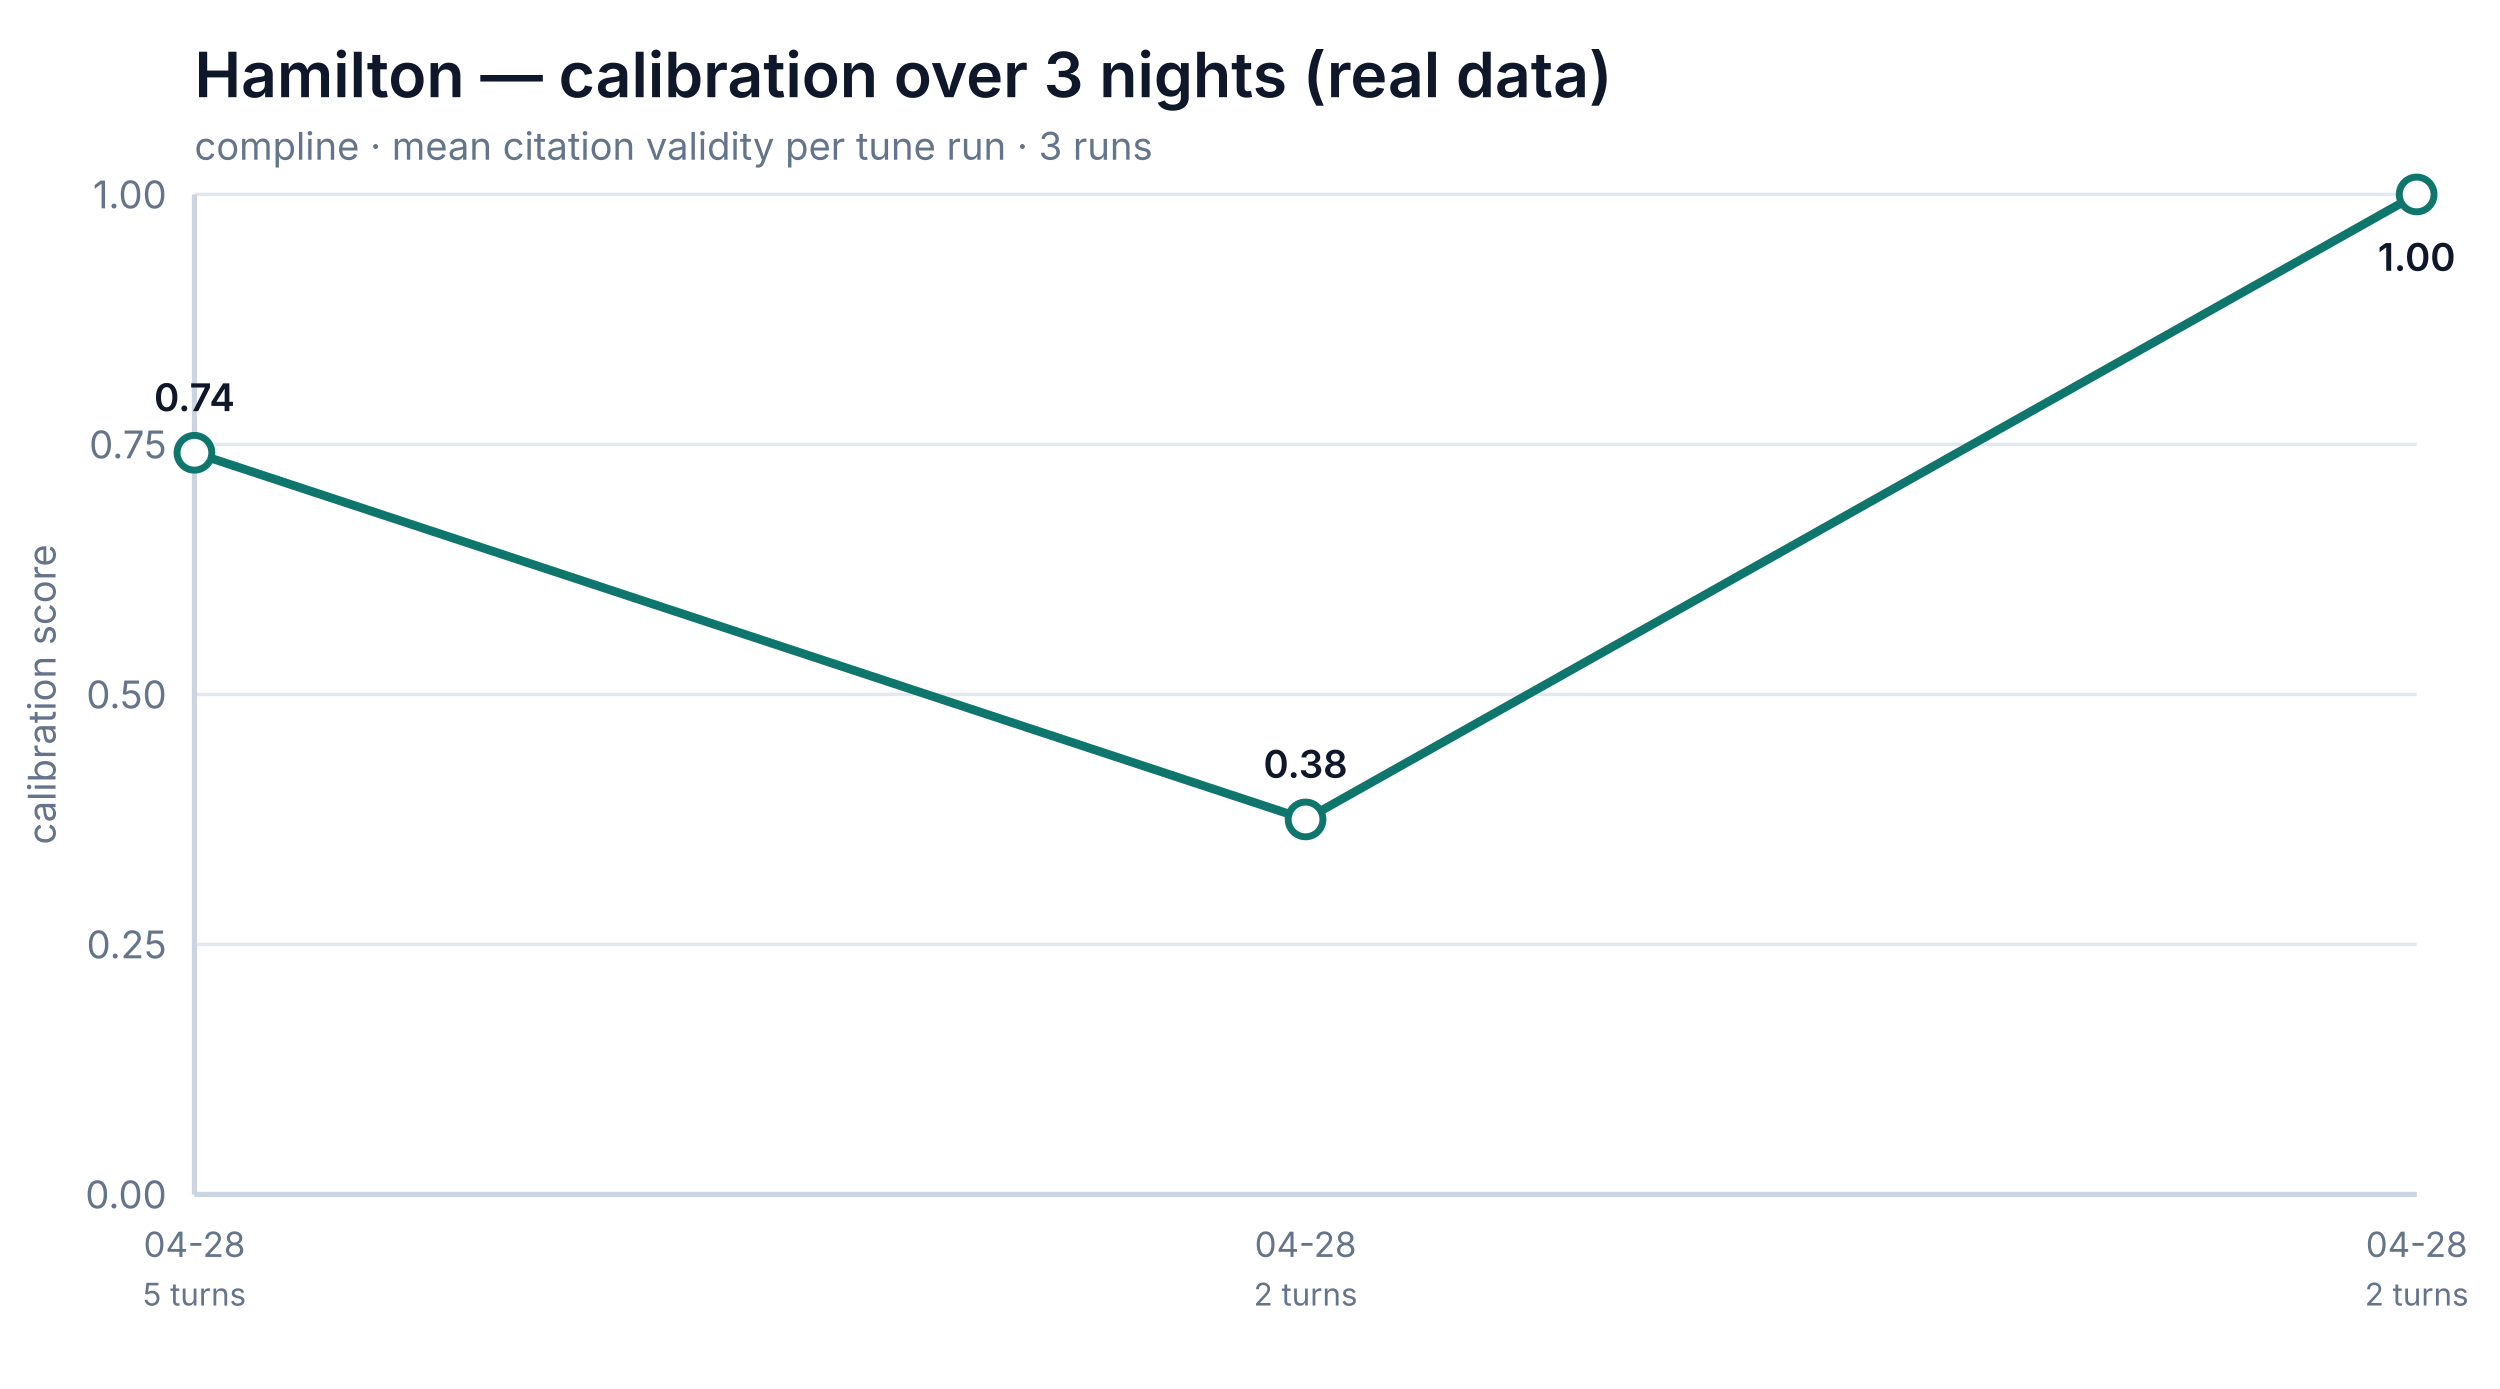
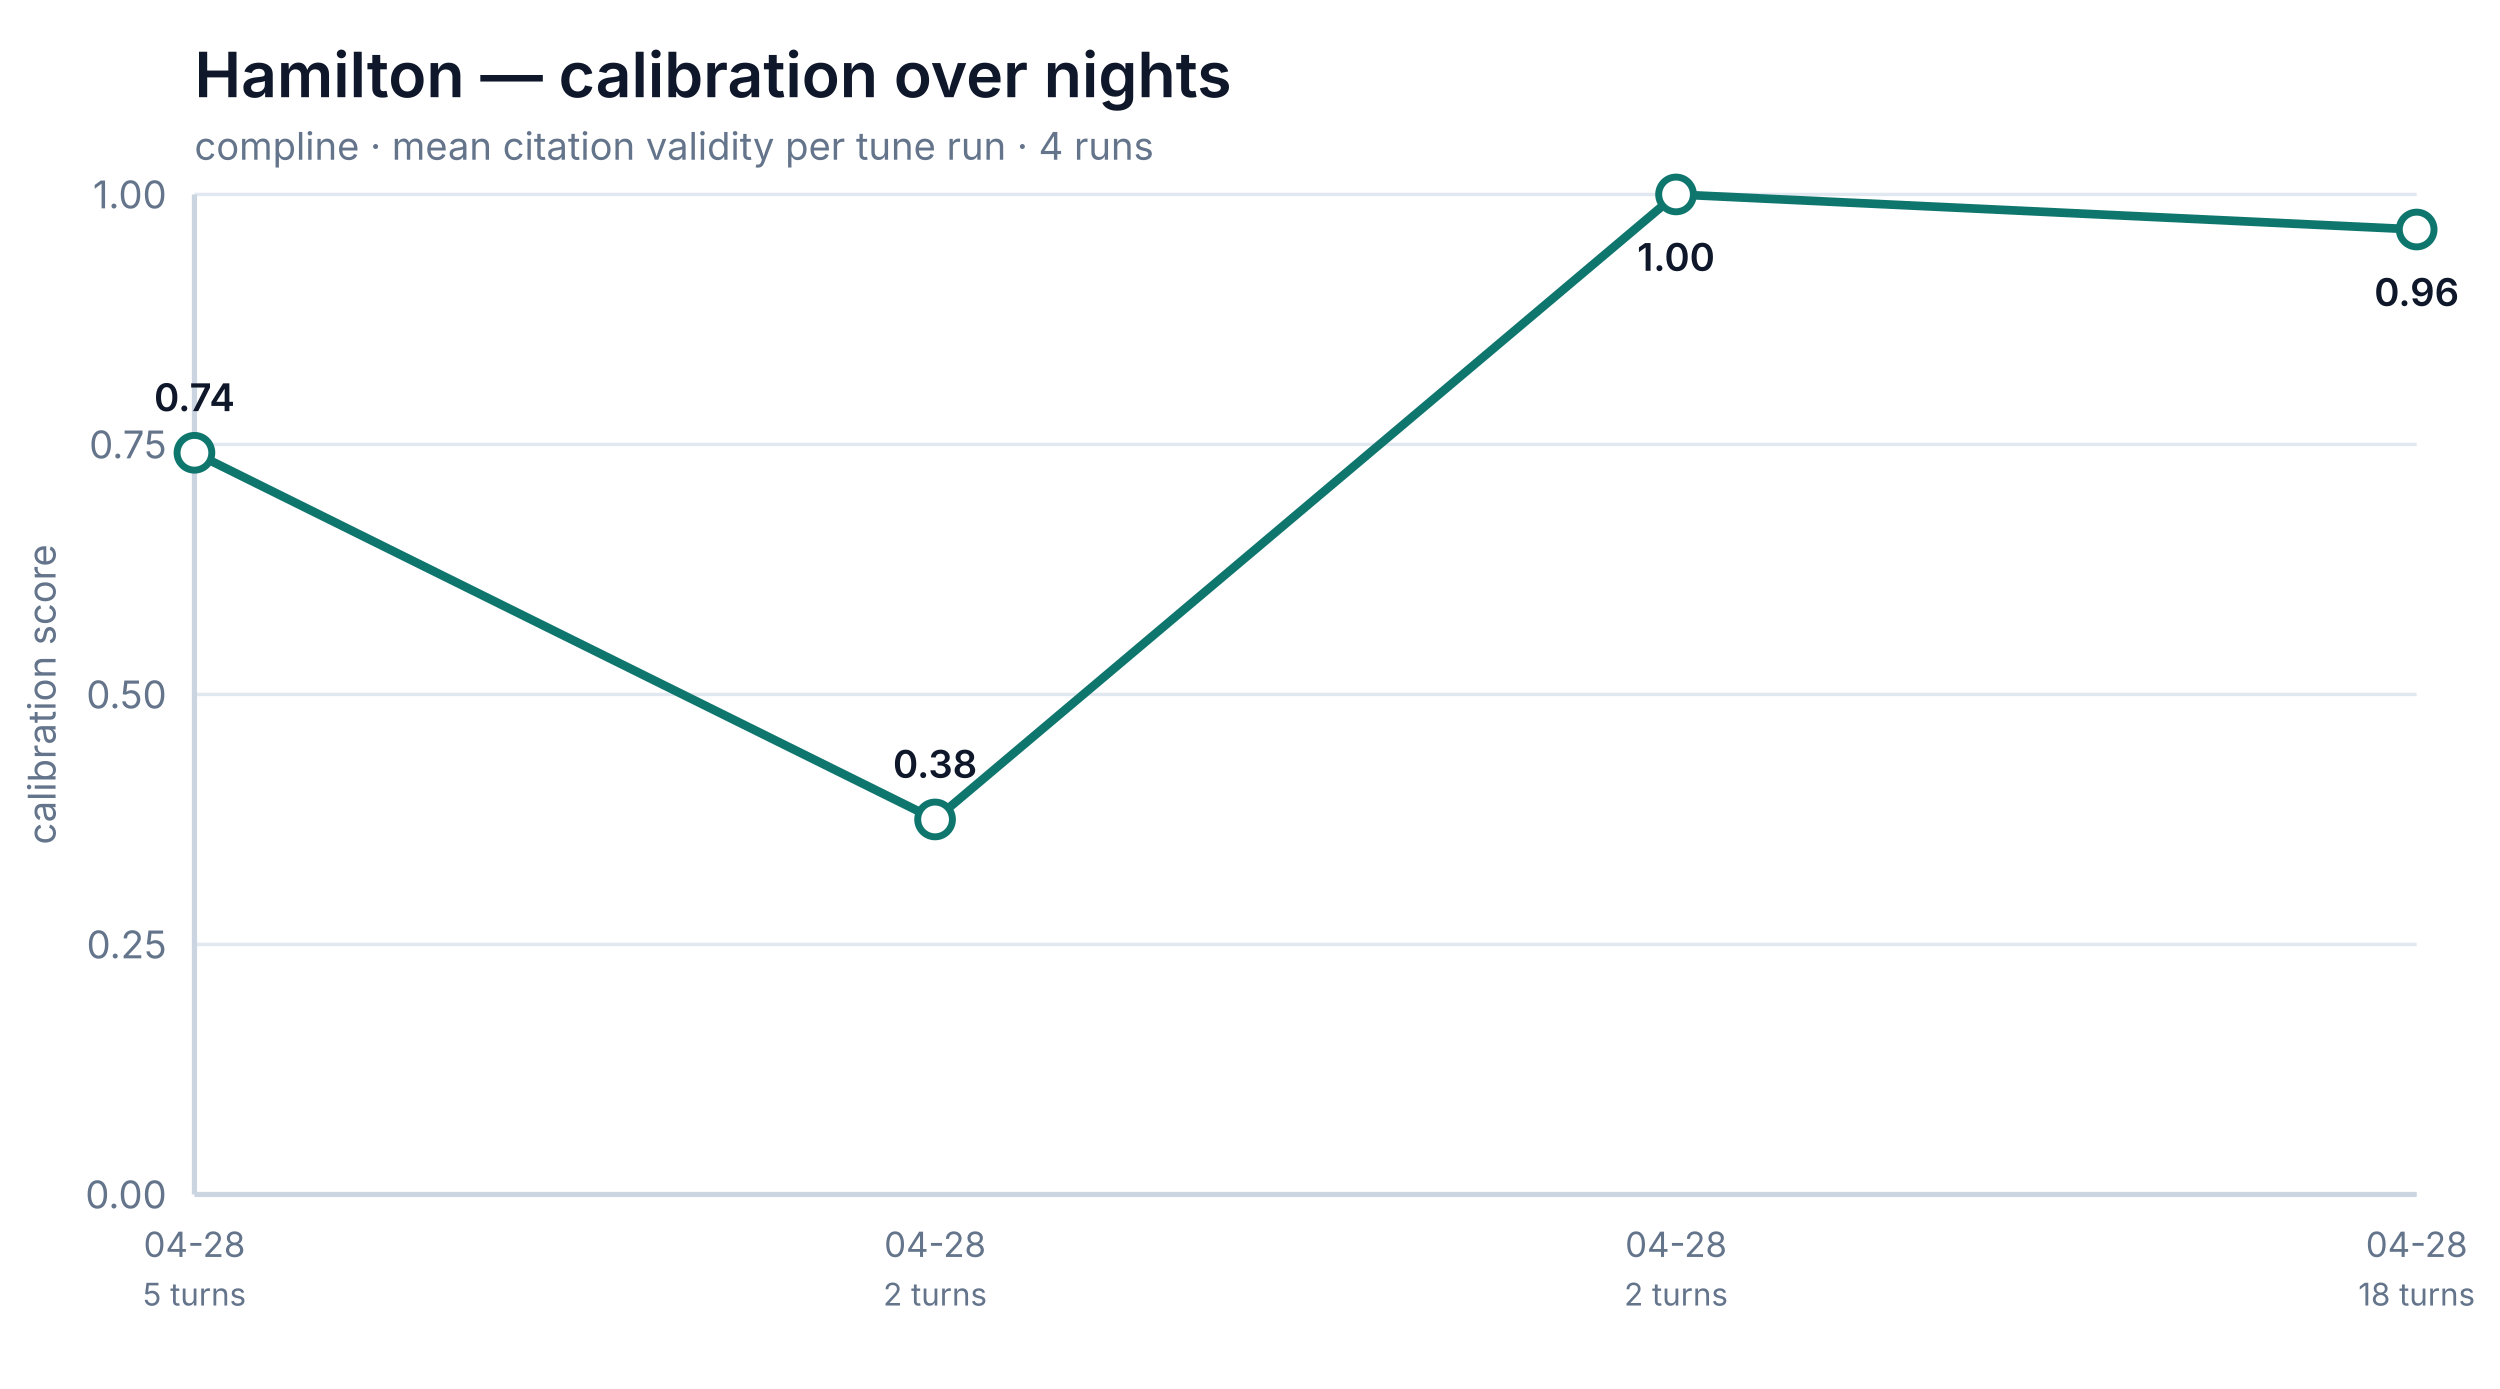
<svg xmlns="http://www.w3.org/2000/svg" viewBox="0 0 720 400" width="720" height="400" font-family="ui-sans-serif, system-ui, -apple-system, BlinkMacSystemFont, sans-serif">
  <rect width="720" height="400" fill="#ffffff" />
-   <text x="56" y="28" font-size="18" font-weight="600" fill="#0f172a">Hamilton — calibration over 3 nights (real data)</text>
-   <text x="56" y="46" font-size="11" fill="#64748b">compline · mean citation validity per tune run · 3 runs</text>
+   <text x="56" y="28" font-size="18" font-weight="600" fill="#0f172a">Hamilton — calibration over nights</text>
+   <text x="56" y="46" font-size="11" fill="#64748b">compline · mean citation validity per tune run · 4 runs</text>
  <line x1="56" y1="344.0" x2="696" y2="344.0" stroke="#e2e8f0" stroke-width="1" />
  <text x="48" y="348.0" font-size="11" fill="#64748b" text-anchor="end">0.00</text>
  <line x1="56" y1="272.0" x2="696" y2="272.0" stroke="#e2e8f0" stroke-width="1" />
  <text x="48" y="276.0" font-size="11" fill="#64748b" text-anchor="end">0.25</text>
  <line x1="56" y1="200.0" x2="696" y2="200.0" stroke="#e2e8f0" stroke-width="1" />
  <text x="48" y="204.0" font-size="11" fill="#64748b" text-anchor="end">0.50</text>
  <line x1="56" y1="128.0" x2="696" y2="128.0" stroke="#e2e8f0" stroke-width="1" />
  <text x="48" y="132.0" font-size="11" fill="#64748b" text-anchor="end">0.75</text>
  <line x1="56" y1="56.0" x2="696" y2="56.0" stroke="#e2e8f0" stroke-width="1" />
  <text x="48" y="60.0" font-size="11" fill="#64748b" text-anchor="end">1.00</text>
  <line x1="56" y1="56" x2="56" y2="344" stroke="#cbd5e1" stroke-width="1.5" />
  <line x1="56" y1="344" x2="696" y2="344" stroke="#cbd5e1" stroke-width="1.5" />
  <text transform="translate(16 200.0) rotate(-90)" font-size="11" fill="#64748b" text-anchor="middle">calibration score</text>
-   <path d="M 56.0 130.4 L 376.0 236.0 L 696.0 56.0" fill="none" stroke="#0f766e" stroke-width="2.5" stroke-linecap="round" stroke-linejoin="round" />
+   <path d="M 56.0 130.4 L 269.3 236.0 L 482.7 56.0 L 696.0 66.1" fill="none" stroke="#0f766e" stroke-width="2.5" stroke-linecap="round" stroke-linejoin="round" />
  <circle cx="56.0" cy="130.4" r="5" fill="#ffffff" stroke="#0f766e" stroke-width="2" />
  <text x="56.0" y="118.4" font-size="11" font-weight="600" fill="#0f172a" text-anchor="middle">0.74</text>
-   <circle cx="376.0" cy="236.0" r="5" fill="#ffffff" stroke="#0f766e" stroke-width="2" />
-   <text x="376.0" y="224.0" font-size="11" font-weight="600" fill="#0f172a" text-anchor="middle">0.38</text>
-   <circle cx="696.0" cy="56.0" r="5" fill="#ffffff" stroke="#0f766e" stroke-width="2" />
-   <text x="696.0" y="78.0" font-size="11" font-weight="600" fill="#0f172a" text-anchor="middle">1.00</text>
+   <circle cx="269.3" cy="236.0" r="5" fill="#ffffff" stroke="#0f766e" stroke-width="2" />
+   <text x="269.3" y="224.0" font-size="11" font-weight="600" fill="#0f172a" text-anchor="middle">0.38</text>
+   <circle cx="482.7" cy="56.0" r="5" fill="#ffffff" stroke="#0f766e" stroke-width="2" />
+   <text x="482.7" y="78.0" font-size="11" font-weight="600" fill="#0f172a" text-anchor="middle">1.00</text>
+   <circle cx="696.0" cy="66.1" r="5" fill="#ffffff" stroke="#0f766e" stroke-width="2" />
+   <text x="696.0" y="88.1" font-size="11" font-weight="600" fill="#0f172a" text-anchor="middle">0.96</text>
  <text x="56.0" y="362.0" font-size="10" fill="#64748b" text-anchor="middle">04-28</text>
  <text x="56.0" y="376.0" font-size="9" fill="#64748b" text-anchor="middle">5 turns</text>
-   <text x="376.0" y="362.0" font-size="10" fill="#64748b" text-anchor="middle">04-28</text>
-   <text x="376.0" y="376.0" font-size="9" fill="#64748b" text-anchor="middle">2 turns</text>
+   <text x="269.3" y="362.0" font-size="10" fill="#64748b" text-anchor="middle">04-28</text>
+   <text x="269.3" y="376.0" font-size="9" fill="#64748b" text-anchor="middle">2 turns</text>
+   <text x="482.7" y="362.0" font-size="10" fill="#64748b" text-anchor="middle">04-28</text>
+   <text x="482.7" y="376.0" font-size="9" fill="#64748b" text-anchor="middle">2 turns</text>
  <text x="696.0" y="362.0" font-size="10" fill="#64748b" text-anchor="middle">04-28</text>
-   <text x="696.0" y="376.0" font-size="9" fill="#64748b" text-anchor="middle">2 turns</text>
+   <text x="696.0" y="376.0" font-size="9" fill="#64748b" text-anchor="middle">18 turns</text>
</svg>
